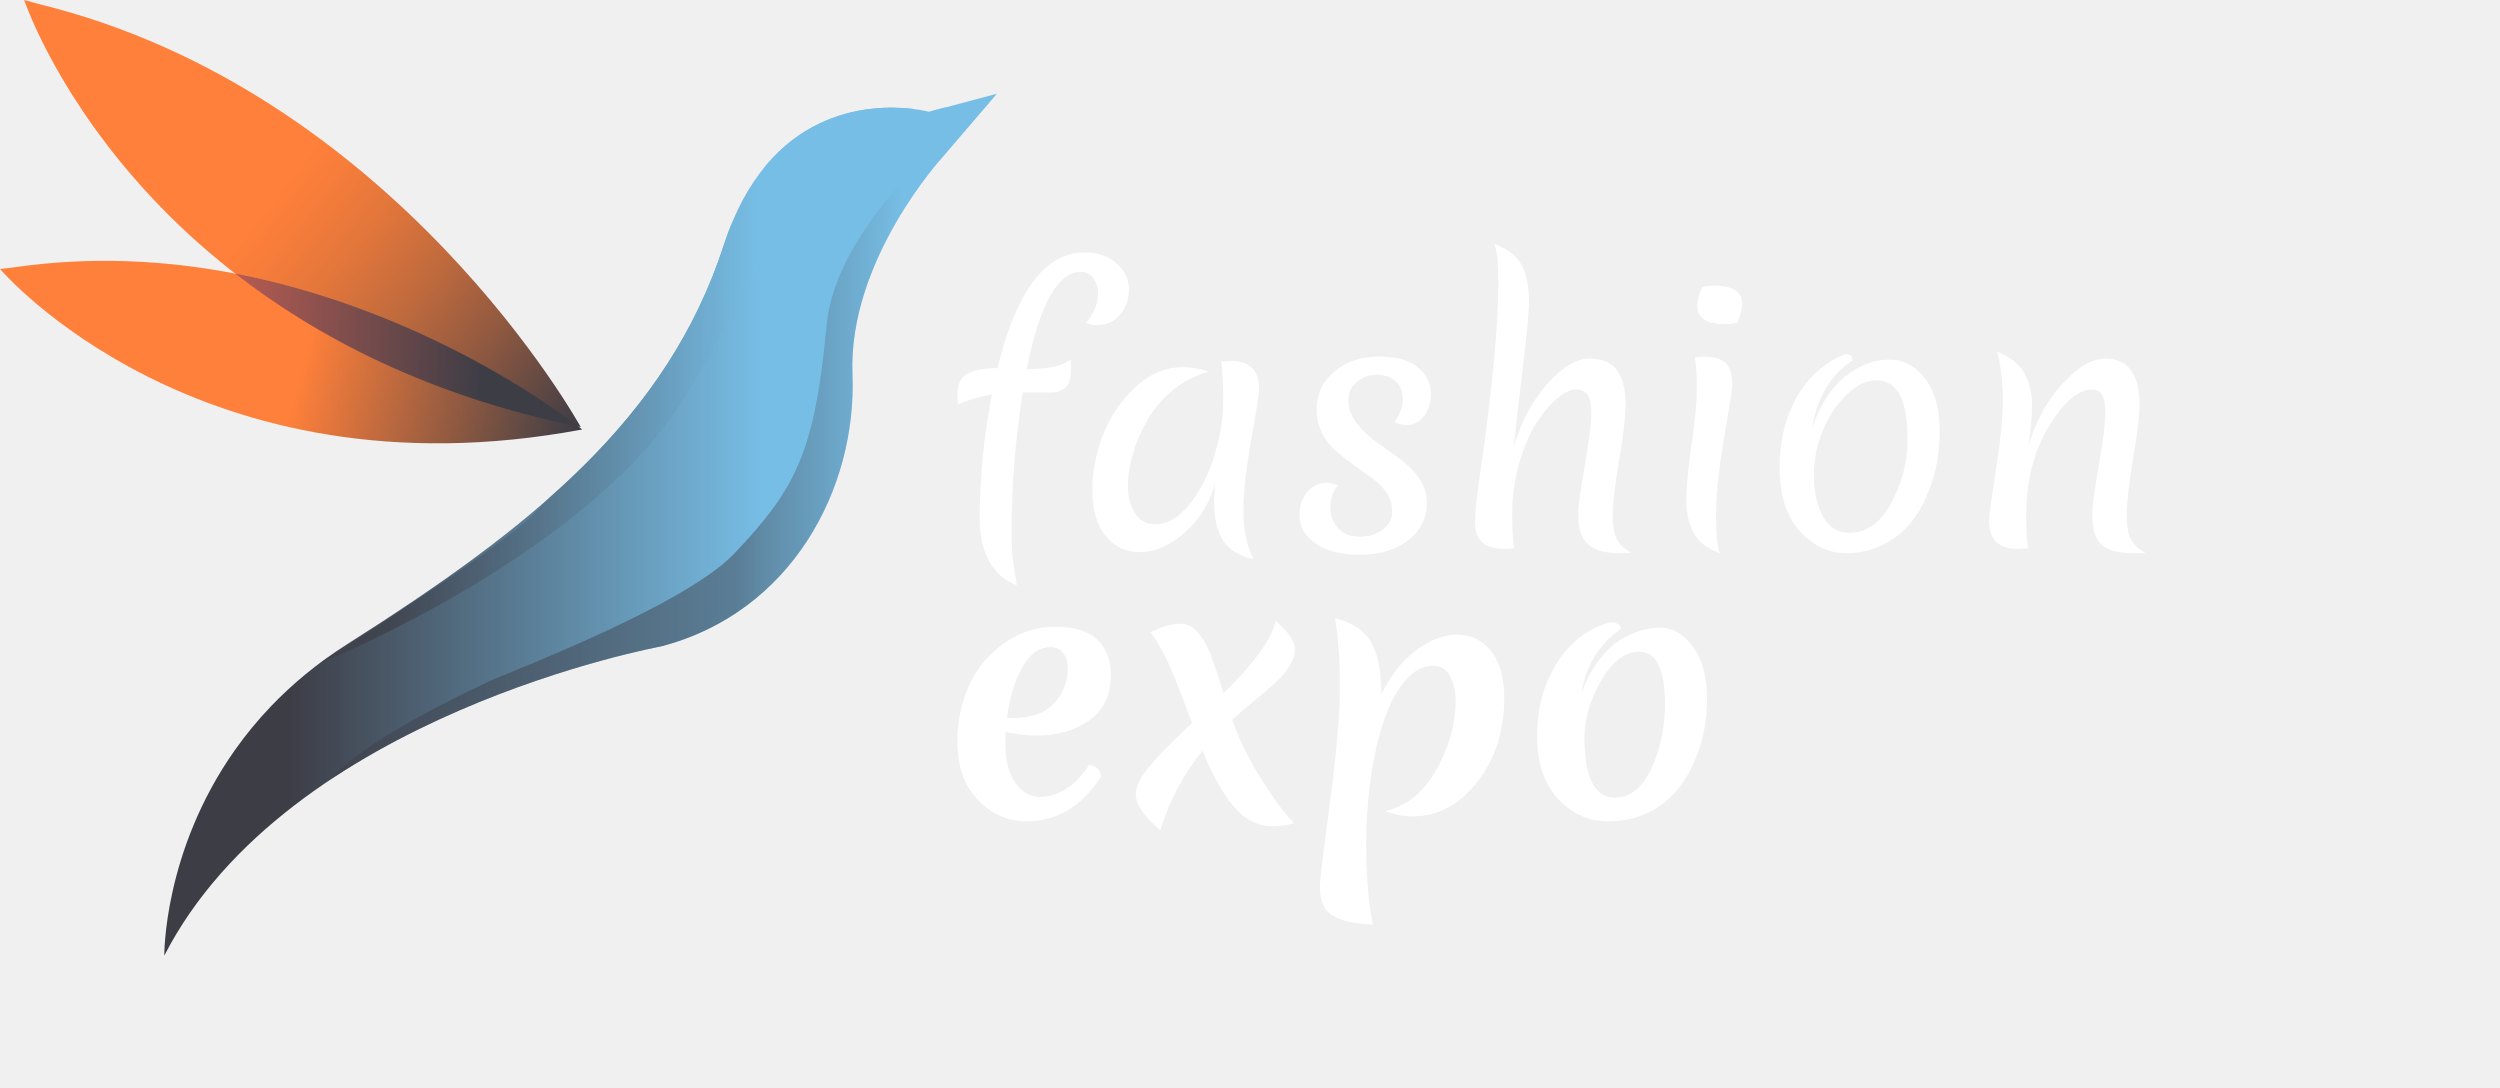
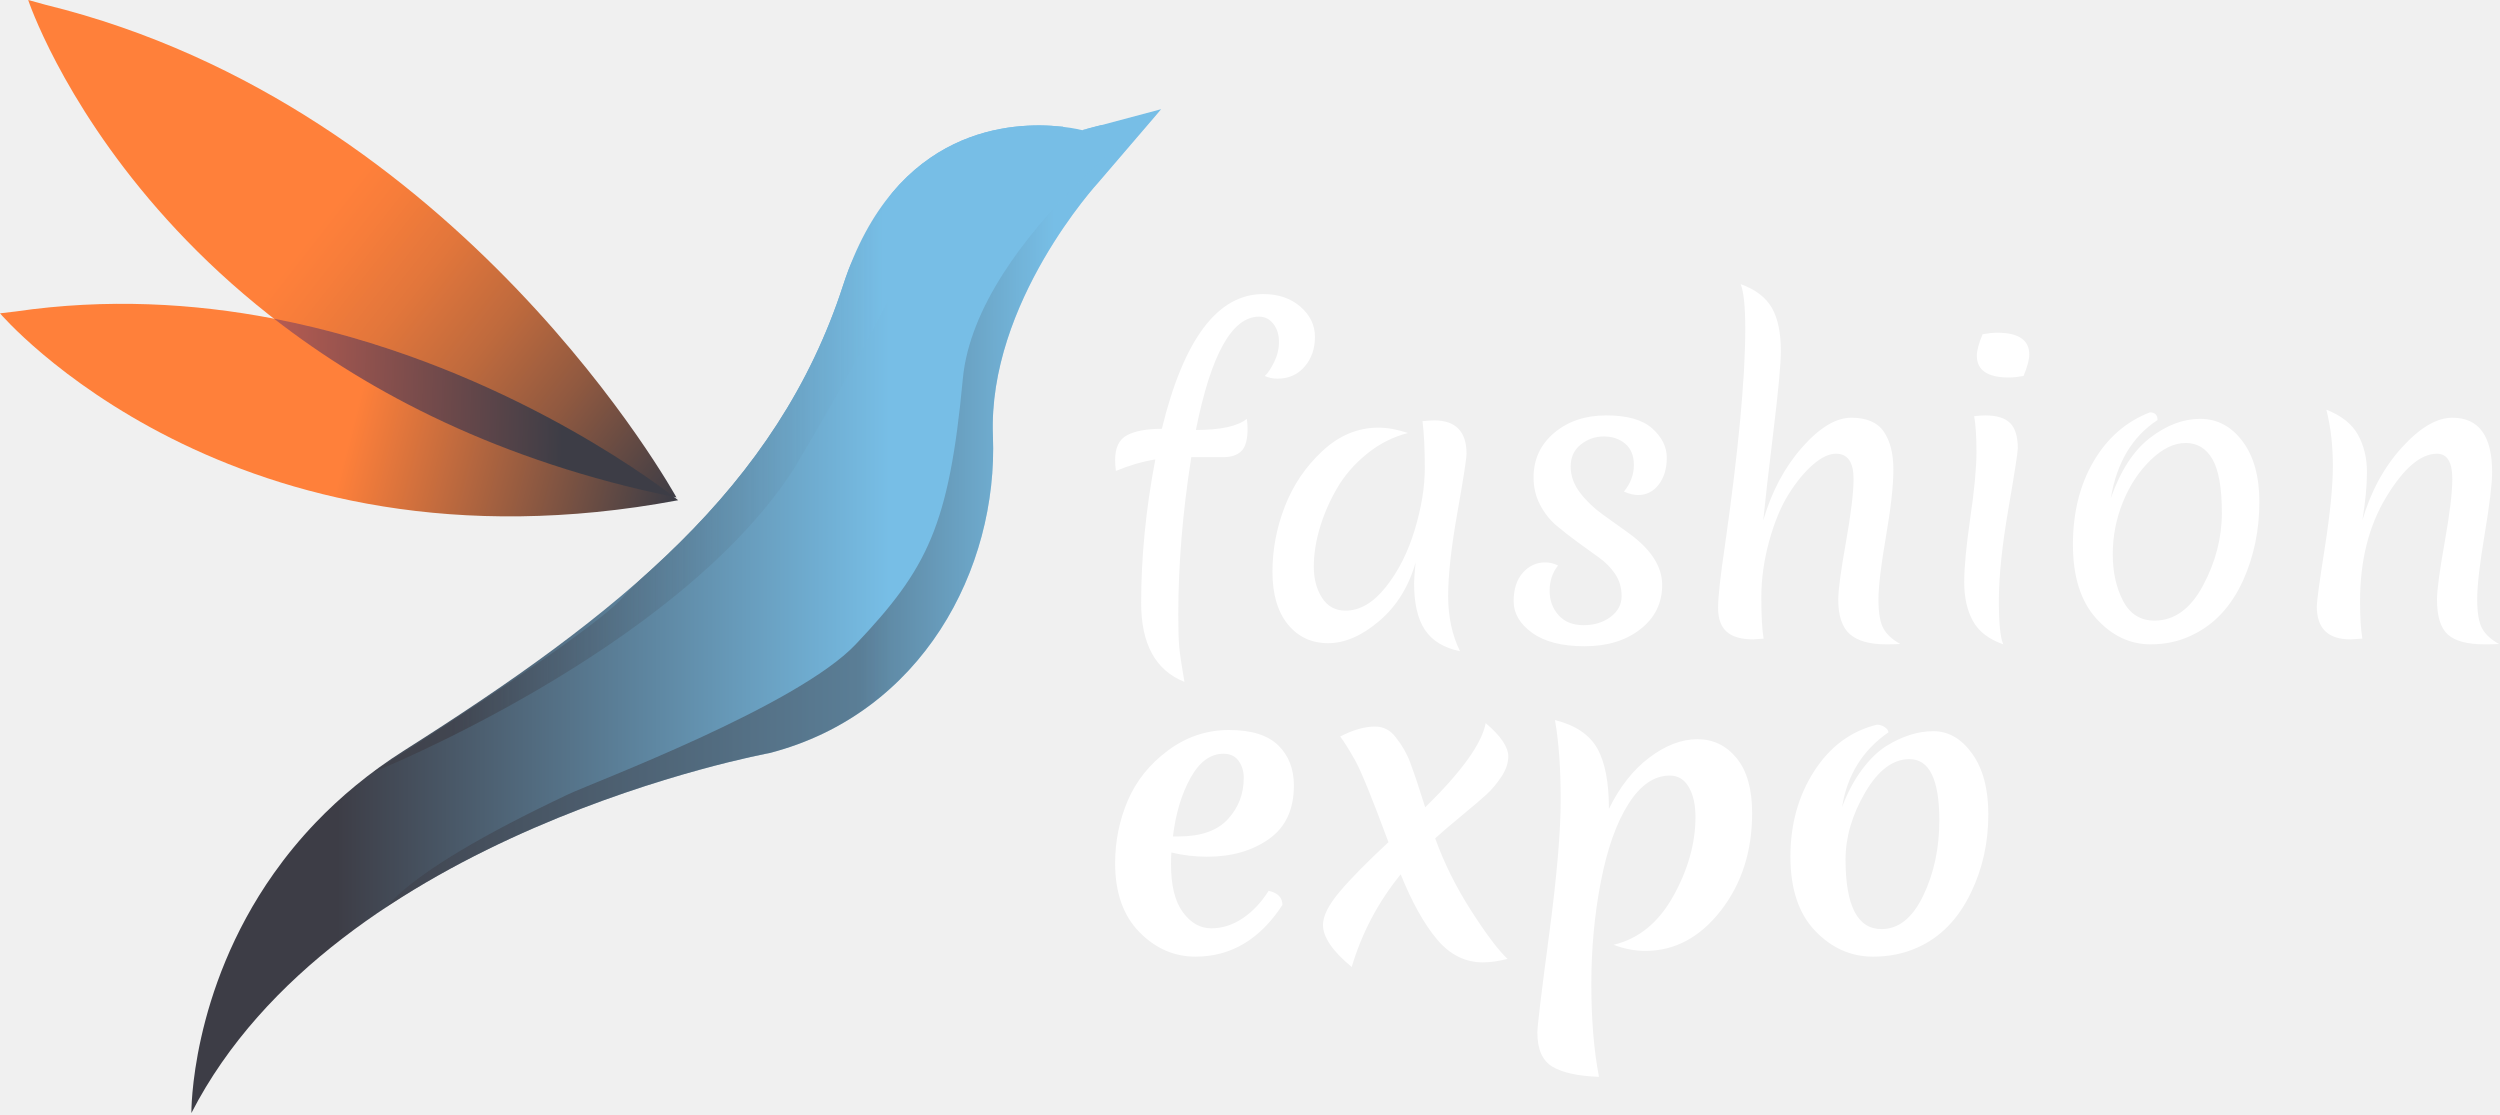
- <svg xmlns="http://www.w3.org/2000/svg" data-name="сгрупп" viewBox="0 0 2090.8 909.67">
+ <svg xmlns="http://www.w3.org/2000/svg" width="1795" height="800" fill="none">
+   <path d="M137.41 799.21s-1.01-87.04 59.22-172.17c8.68-12.27 18.63-24.5 30.04-36.42 17.53-18.31 38.49-35.91 63.58-51.81 154.73-98.12 267.95-188.7 315.12-333.99C642.52 90.39 727.67 87.15 762.16 90.94c9.3 1.02 14.92 2.55 14.92 2.55l56.61-15.1-45.29 52.83s-79.25 86.16-75.48 181.77c3.77 95.61-50.95 199.39-160.39 227.7 0 0-311.58 56.84-415.13 258.51l.01.01Z" fill="url(#a)" />
+   <mask id="b" style="mask-type:luminance" maskUnits="userSpaceOnUse" x="137" y="78" width="697" height="722">
+     <path d="M137.41 799.21s-1.01-87.04 59.22-172.17c8.68-12.27 18.63-24.5 30.04-36.42 17.53-18.31 38.49-35.91 63.58-51.81 154.73-98.12 267.95-188.7 315.12-333.99C642.52 90.39 727.67 87.15 762.16 90.94c9.3 1.02 71.53-12.54 71.53-12.54l-45.29 52.83S709.15 217.39 712.92 313c3.77 95.61-50.95 199.39-160.39 227.7 0 0-311.58 56.84-415.13 258.51h.01Z" fill="#fff" />
+   </mask>
+   <g mask="url(#b)">
+     <path d="M791.61 91.6s-28.15 4.56-28.13 1.06c.13-21.01-89.81-7.11-123.66 46.62-38.32 60.82-53.94 104.48-80.15 157.05-29.97 60.13-90.02 107.32-113.37 133.5-23.35 26.18-179.25 125.01-179.25 125.01s217.46-87.06 302.37-217.26c0 0 61.33-101.64 87.74-162.96 26.42-61.33 133.75-84.82 133.75-84.82" fill="url(#c)" />
+   </g>
+   <mask id="d" style="mask-type:luminance" maskUnits="userSpaceOnUse" x="137" y="78" width="697" height="722">
+     <path d="M137.41 799.21s-1.01-87.04 59.22-172.17c8.68-12.27 18.63-24.5 30.04-36.42 17.53-18.31 38.49-35.91 63.58-51.81 154.73-98.12 267.95-188.7 315.12-333.99C642.52 90.39 727.67 87.15 762.16 90.94c9.3 1.02 14.92 2.55 14.92 2.55l56.61-15.1-45.29 52.83s-79.25 86.16-75.48 181.77c3.77 95.61-50.95 199.39-160.39 227.7 0 0-311.58 56.84-415.13 258.51l.01.01Z" fill="#fff" />
+   </mask>
+   <g mask="url(#d)">
+     <path opacity=".47" d="M849.34 67.78s-148.41 101.6-158.03 204.26c-9.91 105.68-25.39 136.18-76.89 190.58-41.98 44.34-188.56 99.25-206.15 107.56-253.66 119.8-95.85 134.38-49.06 121.71 12.75-3.45 282.1-68.45 282.1-68.45l188.36-221.72 50.34-191.53-30.66-142.42-.01.01Z" fill="url(#e)" />
+   </g>
+   <path d="M20.24 0s93.18 281.71 465.48 357.22c0 0-154.15-280.52-452.95-353.77L20.24 0Z" fill="url(#f)" />
+   <path d="M0 224.97s165.53 194.52 486.92 134.2c0 0-213.78-173.83-475.82-135.51l-11.11 1.31H0Z" fill="url(#g)" />
+   <path d="M483.95 356.84c-19.35-14.94-132.47-98.15-287.21-128.02 68.91 53.54 162.28 102.4 287.21 128.02Z" fill="url(#h)" />
+   <path d="M895.76 307.89c0 7.7-1.47 13.01-4.4 15.94-2.93 2.93-7.24 4.4-12.92 4.4h-23.09c-6.23 39.58-9.34 77.24-9.34 112.97 0 10.81.23 18.64.69 23.5.46 4.85 1.69 13.15 3.71 24.88-20.71-8.25-31.06-27.12-31.06-56.62 0-33.16 3.39-67.52 10.17-103.08-9.17 1.47-18.6 4.22-28.31 8.25-.37-2.93-.55-5.59-.55-7.97 0-8.8 2.89-14.71 8.66-17.73 5.77-3.02 14.06-4.54 24.88-4.54 15.76-64.5 40.04-96.75 72.84-96.75 10.81 0 19.7 3.02 26.66 9.07 6.96 6.05 10.44 13.29 10.44 21.71 0 8.42-2.47 15.53-7.42 21.3-4.95 5.77-11.45 8.66-19.52 8.66-3.3 0-6.32-.64-9.07-1.92 2.2-2.01 4.44-5.36 6.73-10.03 2.29-4.67 3.44-9.53 3.44-14.57 0-5.04-1.33-9.3-3.99-12.78-2.66-3.48-6.09-5.22-10.31-5.22-19.42 0-34.54 27.12-45.35 81.36 17.77 0 29.96-2.65 36.56-7.97.36 2.57.55 4.95.55 7.15v-.01Zm64.04 43.01c-5.32 9.25-9.39 18.69-12.23 28.31-2.84 9.62-4.26 18.83-4.26 27.62 0 8.79 1.97 16.26 5.91 22.4 3.94 6.14 9.57 9.21 16.9 9.21 10.26 0 19.88-5.63 28.86-16.9s15.89-24.92 20.75-40.96c4.85-16.03 7.28-30.88 7.28-44.53 0-13.65-.55-24.88-1.65-33.67 4.4-.37 7.15-.55 8.25-.55 15.57 0 23.36 7.97 23.36 23.91 0 3.48-2.2 17.64-6.6 42.47-4.4 24.83-6.6 44.71-6.6 59.65 0 14.94 2.84 28.17 8.52 39.72-11.54-2.38-19.93-7.47-25.15-15.25-5.22-7.78-7.83-19.01-7.83-33.67 0-2.56.37-7.51 1.1-14.84-4.95 17.41-13.65 31.43-26.11 42.05-12.46 10.63-24.7 15.94-36.69 15.94-11.99 0-21.67-4.54-29-13.61-7.33-9.07-10.99-21.62-10.99-37.66 0-16.04 2.98-31.7 8.93-47 5.95-15.3 14.93-28.54 26.94-39.72 12-11.17 25.42-16.77 40.27-16.77 6.41 0 13.47 1.28 21.17 3.85-10.81 2.75-20.71 7.79-29.69 15.12-8.98 7.33-16.13 15.62-21.44 24.88Zm191.72-37.52c-6.14 0-11.64 1.92-16.49 5.77-4.86 3.85-7.28 9.12-7.28 15.8 0 6.68 2.24 12.97 6.73 18.83 4.49 5.87 9.94 11.09 16.35 15.67 6.41 4.58 12.92 9.25 19.52 14.02 15.39 11.36 23.09 23.55 23.09 36.56 0 13.01-5.22 23.6-15.67 31.75-10.45 8.15-23.78 12.23-39.99 12.23s-28.77-3.21-37.66-9.62c-8.89-6.41-13.33-13.97-13.33-22.68 0-8.71 2.2-15.53 6.6-20.48 4.4-4.95 9.71-7.42 15.94-7.42 3.3 0 6.41.73 9.35 2.2-4.03 5.13-6.05 11.18-6.05 18.14 0 6.96 2.15 12.83 6.46 17.59 4.3 4.77 10.26 7.15 17.87 7.15 7.61 0 14.06-1.97 19.38-5.91 5.31-3.94 7.97-8.93 7.97-14.98 0-6.05-1.56-11.36-4.67-15.94-3.12-4.58-7.01-8.52-11.68-11.82-4.67-3.3-9.76-6.96-15.25-11-5.5-4.03-10.58-8.01-15.26-11.96-4.67-3.94-8.57-8.89-11.68-14.84-3.12-5.95-4.67-12.51-4.67-19.65 0-13.01 4.95-23.68 14.84-32.02 9.9-8.34 22.35-12.51 37.38-12.51 15.03 0 26.02 3.12 32.98 9.35 6.96 6.23 10.45 13.24 10.45 21.03 0 7.79-1.92 14.2-5.77 19.24-3.85 5.04-8.8 7.56-14.84 7.56-2.93 0-6.32-.82-10.17-2.47 4.76-5.86 7.15-12.18 7.15-18.97 0-6.79-2.06-11.91-6.18-15.39-4.12-3.48-9.26-5.22-15.39-5.22l-.03-.01Zm142.38 7.84c12.55-14.2 24.33-21.3 35.32-21.3 10.99 0 18.78 3.34 23.36 10.03 4.58 6.69 6.87 15.76 6.87 27.21 0 11.45-1.79 27.53-5.36 48.24-3.57 20.71-5.36 35.78-5.36 45.21s1.19 16.31 3.57 20.62c2.38 4.31 6.41 8.01 12.09 11.13-2.38.18-5.77.28-10.17.28-11.73 0-20.39-2.43-25.98-7.28s-8.38-13.15-8.38-24.88c0-6.78 1.83-20.48 5.5-41.09 3.66-20.62 5.5-35.78 5.5-45.49 0-12.09-4.22-18.14-12.64-18.14-4.95 0-10.45 2.61-16.49 7.83-6.04 5.22-11.87 12.28-17.45 21.17-5.59 8.89-10.26 20.16-14.02 33.81-3.76 13.65-5.63 27.12-5.63 40.41 0 13.29.55 23.14 1.65 29.55-4.4.37-6.87.55-7.42.55-8.62 0-14.98-1.83-19.1-5.5-4.12-3.66-6.18-9.39-6.18-17.18 0-7.79 1.65-22.77 4.95-44.94 9.71-68.17 14.57-119.93 14.57-155.3 0-15.94-1.1-26.66-3.3-32.16 10.63 3.85 18.09 9.53 22.4 17.04 4.3 7.52 6.46 17.87 6.46 31.06 0 9.17-1.79 28.41-5.36 57.72-3.57 29.32-6 50.58-7.28 63.77 6.05-20.71 15.34-38.16 27.9-52.36l-.02-.01Zm122.58 124.51c-4.12-7.6-6.18-16.81-6.18-27.62 0-10.81 1.46-26.29 4.4-46.45 2.93-20.16 4.4-35.82 4.4-47s-.55-19.79-1.65-25.84c3.3-.37 5.95-.55 7.97-.55 8.25 0 14.2 1.83 17.87 5.5 3.66 3.67 5.5 9.71 5.5 18.14 0 2.75-2.25 17.18-6.73 43.29-4.49 26.11-6.78 47.65-6.87 64.59-.09 16.95.96 27.9 3.16 32.85-10.45-3.67-17.73-9.3-21.85-16.9l-.02-.01Zm25.98-174.68c-15.39 0-23.09-5.22-23.09-15.67 0-3.66 1.37-8.79 4.12-15.39 4.03-.73 7.51-1.1 10.44-1.1 15.39 0 23.09 5.22 23.09 15.67 0 3.67-1.37 8.8-4.12 15.39-4.03.73-7.52 1.1-10.44 1.1Zm101.29 43.3c11.82-9.07 23.82-13.61 36.01-13.61 12.19 0 22.31 5.36 30.37 16.08 8.06 10.72 12.09 25.24 12.09 43.57 0 20.16-3.85 38.85-11.54 56.07-8.62 19.06-21.07 32.34-37.38 39.86-8.79 4.21-18.51 6.32-29.14 6.32-14.84 0-27.86-6.18-39.03-18.55-11.18-12.37-16.77-30.05-16.77-53.05 0-23 4.95-42.92 14.84-59.78 9.9-16.86 23.36-28.59 40.41-35.18 3.66 0 5.5 1.83 5.5 5.5-18.14 11.91-29.32 30.61-33.53 56.07 6.96-19.79 16.35-34.22 28.17-43.29v-.01Zm51.54 53.87c0-17.87-2.25-30.69-6.73-38.48-4.49-7.79-10.91-11.68-19.24-11.68-8.33 0-16.72 4.08-25.15 12.23-8.43 8.16-15.07 18.24-19.93 30.24-4.86 12-7.28 24.46-7.28 37.38 0 12.92 2.47 24.1 7.42 33.53 4.95 9.44 12.46 14.16 22.54 14.16 14.29 0 25.93-8.43 34.91-25.29 8.98-16.86 13.47-34.22 13.47-52.09h-.01Zm194.05-29.27c0 8.43-1.79 23.32-5.36 44.67-3.57 21.35-5.36 36.88-5.36 46.59s1.19 16.72 3.57 21.03c2.38 4.31 6.41 8.01 12.09 11.13-2.38.18-5.77.28-10.17.28-12.46 0-21.3-2.34-26.52-7.01-5.22-4.67-7.83-13.06-7.83-25.15 0-6.78 1.83-20.48 5.5-41.09 3.66-20.62 5.5-35.78 5.5-45.49 0-12.09-3.67-18.14-10.99-18.14-11.73 0-23.87 10.35-36.42 31.06s-18.83 45.63-18.83 74.76c0 11.54.55 20.52 1.65 26.94-4.77.37-7.61.55-8.52.55-16.13 0-24.19-7.88-24.19-23.64 0-3.66 1.92-17.77 5.77-42.33 3.85-24.55 5.77-44.12 5.77-58.68 0-14.56-1.56-27.99-4.67-40.27 10.81 4.22 18.37 10.22 22.68 18 4.3 7.79 6.46 16.68 6.46 26.66s-1.1 21.58-3.3 34.77c6.05-20.71 15.53-38.16 28.45-52.36 12.92-14.2 24.97-21.3 36.14-21.3 19.06 0 28.59 13.01 28.59 39.03l-.01-.01ZM866.9 615.13c-8.8 0-17.41-1-25.84-3.02-.18 1.83-.27 4.67-.27 8.52 0 15.21 2.84 26.66 8.52 34.36 5.68 7.7 12.46 11.54 20.34 11.54 7.88 0 15.39-2.38 22.54-7.15 7.15-4.76 13.37-11.36 18.69-19.79 6.6 1.47 9.9 4.86 9.9 10.17-16.13 24.74-36.93 37.11-62.39 37.11-15.39 0-28.86-5.91-40.41-17.73-11.54-11.82-17.32-28.26-17.32-49.34 0-15.76 3.02-30.74 9.07-44.94 6.05-14.2 15.67-26.2 28.86-36.01 13.19-9.8 27.8-14.71 43.84-14.71 16.04 0 27.8 3.67 35.32 10.99 7.51 7.33 11.27 16.95 11.27 28.86 0 17.23-6 30.05-18 38.48-12 8.43-26.71 12.64-44.12 12.64v.02Zm11.54-73.94c-9.34 0-17.23 5.77-23.64 17.32-6.42 11.54-10.63 25.56-12.64 42.05h4.12c15.94 0 27.71-4.12 35.32-12.37 7.6-8.25 11.41-18.14 11.41-29.69 0-4.76-1.24-8.84-3.71-12.23-2.47-3.39-6.09-5.08-10.86-5.08ZM1064.8 691c-12.83 0-23.87-5.54-33.12-16.63-9.26-11.08-17.91-26.61-25.98-46.59-16.13 19.79-27.86 41.96-35.18 66.52-13.74-11.36-20.62-21.44-20.62-30.24 0-6.41 3.99-14.34 11.96-23.78 7.97-9.44 19.65-21.3 35.05-35.6-11.73-31.7-19.75-51.35-24.05-58.96-4.31-7.6-7.83-13.24-10.58-16.9 9.16-4.76 17.5-7.15 25.01-7.15 6.05 0 11 2.57 14.84 7.7 4.58 5.68 8.06 11.78 10.45 18.28 2.38 6.51 4.17 11.64 5.36 15.39 1.19 3.76 2.98 9.3 5.36 16.63 26.2-25.65 40.68-45.81 43.43-60.47 10.81 9.17 16.22 17.14 16.22 23.91 0 4.77-1.65 9.62-4.95 14.57-3.3 4.95-6.78 9.12-10.44 12.51-3.67 3.39-9.67 8.52-18 15.39-8.34 6.87-14.71 12.33-19.1 16.35 6.41 17.78 15.02 35.09 25.84 51.95 10.81 16.86 19.52 28.41 26.11 34.63-6.6 1.65-12.46 2.47-17.59 2.47l-.02.02Zm119.43-147.06c11.63-8.8 23.13-13.19 34.5-13.19 11.37 0 20.75 4.54 28.17 13.61 7.42 9.07 11.13 22.22 11.13 39.44 0 27.49-7.52 50.85-22.54 70.09-15.03 19.24-33.08 28.86-54.15 28.86-7.52 0-15.12-1.46-22.81-4.4 17.96-4.21 32.25-15.85 42.88-34.91 10.62-19.06 15.94-38.02 15.94-56.9 0-8.8-1.61-15.94-4.81-21.44-3.21-5.5-7.74-8.25-13.61-8.25-11.18 0-21.07 6.78-29.69 20.34-8.62 13.56-15.21 32.12-19.79 55.66-4.58 23.55-6.87 48.1-6.87 73.67s1.83 47.78 5.5 66.66c-15.03-.55-26.16-2.98-33.4-7.28-7.24-4.31-10.86-12.51-10.86-24.6 0-4.4 2.79-27.62 8.38-69.68 5.59-42.05 8.38-74.44 8.38-97.17 0-22.73-1.37-41.87-4.12-57.45 14.66 3.67 24.78 10.45 30.37 20.34s8.38 24.37 8.38 43.43c7.7-15.76 17.36-28.04 29-36.83h.02Zm203.81-18.96c11 0 20.34 5.41 28.04 16.22 7.7 10.81 11.54 25.29 11.54 43.43 0 20.34-4.12 39.03-12.37 56.07-9.17 19.24-22.17 32.53-39.03 39.86-9.53 4.21-19.97 6.32-31.33 6.32-15.94 0-29.82-6.18-41.64-18.55-11.82-12.37-17.73-30.14-17.73-53.32s5.68-43.61 17.04-61.29 26.39-28.81 45.08-33.4c2.01 0 3.89.6 5.63 1.79 1.74 1.19 2.61 2.43 2.61 3.71-18.51 12.83-29.6 30.7-33.26 53.6 3.85-10.26 8.56-19.15 14.16-26.66 5.59-7.51 11.41-13.19 17.45-17.04 11.54-7.15 22.81-10.72 33.81-10.72v-.02ZM1371 545.05c-11.91 0-22.54 8.02-31.88 24.05-9.35 16.04-14.02 32.02-14.02 47.96 0 33.35 8.61 50.03 25.84 50.03 12.27 0 22.26-8.01 29.96-24.05 7.7-16.03 11.54-34.04 11.54-54.01 0-29.32-7.15-43.98-21.44-43.98Z" fill="#fff" />
  <defs>
-     <linearGradient id="a" data-name="Безымянный градиент 380" x1="137.41" y1="438.8" x2="833.7" y2="438.8" gradientUnits="userSpaceOnUse">
-       <stop offset=".15" stop-color="#3d3d46" />
-       <stop offset=".72" stop-color="#77bee6" />
+     <linearGradient id="a" x1="137.41" y1="438.8" x2="833.7" y2="438.8" gradientUnits="userSpaceOnUse">
+       <stop offset=".15" stop-color="#3D3D46" />
+       <stop offset=".72" stop-color="#77BEE6" />
    </linearGradient>
-     <linearGradient id="c" data-name="Безымянный градиент 383" x1="267.04" y1="319.08" x2="791.61" y2="319.08" gradientUnits="userSpaceOnUse">
-       <stop offset=".11" stop-color="#3d3d46" stop-opacity=".7" />
-       <stop offset=".7" stop-color="#77bee6" />
+     <linearGradient id="c" x1="267.04" y1="319.08" x2="791.61" y2="319.08" gradientUnits="userSpaceOnUse">
+       <stop offset=".11" stop-color="#3D3D46" stop-opacity=".7" />
+       <stop offset=".7" stop-color="#77BEE6" />
    </linearGradient>
-     <linearGradient id="e" data-name="Безымянный градиент 422" x1="267.69" y1="381.71" x2="880" y2="381.71" gradientUnits="userSpaceOnUse">
-       <stop offset=".57" stop-color="#3d3d46" />
-       <stop offset=".8" stop-color="#77bee6" />
+     <linearGradient id="e" x1="267.69" y1="381.71" x2="880" y2="381.71" gradientUnits="userSpaceOnUse">
+       <stop offset=".57" stop-color="#3D3D46" />
+       <stop offset=".8" stop-color="#77BEE6" />
    </linearGradient>
-     <linearGradient id="f" data-name="Безымянный градиент 402" x1="15.45" y1="5.85" x2="489.96" y2="350.95" gradientTransform="rotate(2.01 68.196 51.835)" gradientUnits="userSpaceOnUse">
-       <stop offset=".45" stop-color="#ff803a" />
-       <stop offset=".5" stop-color="#f77d3a" />
-       <stop offset=".59" stop-color="#e2763b" />
-       <stop offset=".7" stop-color="#bf6a3d" />
+     <linearGradient id="f" x1="17.096" y1="4.028" x2="479.21" y2="365.559" gradientUnits="userSpaceOnUse">
+       <stop offset=".45" stop-color="#FF803A" />
+       <stop offset=".5" stop-color="#F77D3A" />
+       <stop offset=".59" stop-color="#E2763B" />
+       <stop offset=".7" stop-color="#BF6A3D" />
      <stop offset=".82" stop-color="#905940" />
      <stop offset=".95" stop-color="#534444" />
-       <stop offset="1" stop-color="#3d3d46" />
+       <stop offset="1" stop-color="#3D3D46" />
    </linearGradient>
-     <linearGradient id="g" data-name="Безымянный градиент 406" x1="12.64" y1="239.71" x2="493.16" y2="345.61" gradientTransform="rotate(2.01 68.196 51.835)" gradientUnits="userSpaceOnUse">
-       <stop offset=".52" stop-color="#ff803a" />
-       <stop offset="1" stop-color="#3d3d46" />
+     <linearGradient id="g" x1="6.085" y1="237.646" x2="482.595" y2="360.334" gradientUnits="userSpaceOnUse">
+       <stop offset=".52" stop-color="#FF803A" />
+       <stop offset="1" stop-color="#3D3D46" />
    </linearGradient>
-     <linearGradient id="h" data-name="Безымянный градиент 323" x1="202.86" y1="283.16" x2="494.37" y2="283.16" gradientTransform="rotate(2.01 68.196 51.835)" gradientUnits="userSpaceOnUse">
-       <stop offset="0" stop-color="#b65b51" />
-       <stop offset=".72" stop-color="#3d3d46" />
+     <linearGradient id="h" x1="194.664" y1="287.741" x2="485.995" y2="297.965" gradientUnits="userSpaceOnUse">
+       <stop stop-color="#B65B51" />
+       <stop offset=".72" stop-color="#3D3D46" />
    </linearGradient>
-     <clipPath id="b">
-       <path d="M137.41 799.21s-1.01-87.04 59.22-172.17c8.68-12.27 18.63-24.5 30.04-36.42 17.53-18.31 38.49-35.91 63.58-51.81 154.73-98.12 267.95-188.7 315.12-333.99C642.52 90.39 727.67 87.15 762.16 90.94c9.3 1.02 71.53-12.54 71.53-12.54l-45.29 52.83S709.15 217.39 712.92 313c3.77 95.61-50.95 199.39-160.39 227.7 0 0-311.58 56.84-415.13 258.51Z" style="fill:none" />
-     </clipPath>
-     <clipPath id="d">
-       <path d="M137.41 799.21s-1.01-87.04 59.22-172.17c8.68-12.27 18.63-24.5 30.04-36.42 17.53-18.31 38.49-35.91 63.58-51.81 154.73-98.12 267.95-188.7 315.12-333.99C642.52 90.39 727.67 87.15 762.16 90.94c9.3 1.02 14.92 2.55 14.92 2.55l56.61-15.1-45.29 52.83s-79.25 86.16-75.48 181.77c3.77 95.61-50.95 199.39-160.39 227.7 0 0-311.58 56.84-415.13 258.51Z" style="fill:none" />
-     </clipPath>
  </defs>
-   <g data-name="text (копия2)">
-     <path d="M137.41 799.21s-1.01-87.04 59.22-172.17c8.68-12.27 18.63-24.5 30.04-36.42 17.53-18.31 38.49-35.91 63.58-51.81 154.73-98.12 267.95-188.7 315.12-333.99C642.52 90.39 727.67 87.15 762.16 90.94c9.3 1.02 14.92 2.55 14.92 2.55l56.61-15.1-45.29 52.83s-79.25 86.16-75.48 181.77c3.77 95.61-50.95 199.39-160.39 227.7 0 0-311.58 56.84-415.13 258.51Z" style="fill:url(#a)" />
-     <g style="clip-path:url(#b)">
-       <path d="M791.61 91.6s-28.15 4.56-28.13 1.06c.13-21.01-89.81-7.11-123.66 46.62-38.32 60.82-53.94 104.48-80.15 157.05-29.97 60.13-90.02 107.32-113.37 133.5-23.35 26.18-179.25 125.01-179.25 125.01s217.46-87.06 302.37-217.26c0 0 61.33-101.64 87.74-162.96 26.42-61.33 133.75-84.82 133.75-84.82" style="fill:url(#c)" />
-     </g>
-     <g style="clip-path:url(#d)">
-       <path d="M849.34 67.78s-148.41 101.6-158.03 204.26c-9.91 105.68-25.39 136.18-76.89 190.58-41.98 44.34-188.56 99.25-206.15 107.56-253.66 119.8-95.85 134.38-49.06 121.71 12.75-3.45 282.1-68.45 282.1-68.45l188.36-221.72 50.34-191.53-30.66-142.42Z" style="fill:url(#e);opacity:.47" />
-     </g>
-     <path d="M20.24 0s93.18 281.71 465.48 357.22c0 0-154.15-280.52-452.95-353.77L20.24 0Z" style="fill:url(#f)" />
-     <path d="M0 224.97s165.53 194.52 486.92 134.2c0 0-213.78-173.83-475.82-135.51l-11.11 1.31Z" style="fill:url(#g)" />
-     <path d="M483.95 356.84c-19.35-14.94-132.47-98.15-287.21-128.02 68.91 53.54 162.28 102.4 287.21 128.02Z" style="fill:url(#h)" />
-     <path d="M895.76 307.89c0 7.7-1.47 13.01-4.4 15.94s-7.24 4.4-12.92 4.4h-23.09c-6.23 39.58-9.34 77.24-9.34 112.97 0 10.81.23 18.64.69 23.5.46 4.85 1.69 13.15 3.71 24.88-20.71-8.25-31.06-27.12-31.06-56.62 0-33.16 3.39-67.52 10.17-103.08-9.17 1.47-18.6 4.22-28.31 8.25-.37-2.93-.55-5.59-.55-7.97 0-8.8 2.89-14.71 8.66-17.73 5.77-3.02 14.06-4.54 24.88-4.54 15.76-64.5 40.04-96.75 72.84-96.75 10.81 0 19.7 3.02 26.66 9.07 6.96 6.05 10.44 13.29 10.44 21.71s-2.47 15.53-7.42 21.3c-4.95 5.77-11.45 8.66-19.52 8.66-3.3 0-6.32-.64-9.07-1.92 2.2-2.01 4.44-5.36 6.73-10.03 2.29-4.67 3.44-9.53 3.44-14.57s-1.33-9.3-3.99-12.78c-2.66-3.48-6.09-5.22-10.31-5.22-19.42 0-34.54 27.12-45.35 81.36 17.77 0 29.96-2.65 36.56-7.97.36 2.57.55 4.95.55 7.15Zm64.04 43.01c-5.32 9.25-9.39 18.69-12.23 28.31-2.84 9.62-4.26 18.83-4.26 27.62s1.97 16.26 5.91 22.4c3.94 6.14 9.57 9.21 16.9 9.21 10.26 0 19.88-5.63 28.86-16.9s15.89-24.92 20.75-40.96c4.85-16.03 7.28-30.88 7.28-44.53s-.55-24.88-1.65-33.67c4.4-.37 7.15-.55 8.25-.55 15.57 0 23.36 7.97 23.36 23.91 0 3.48-2.2 17.64-6.6 42.47-4.4 24.83-6.6 44.71-6.6 59.65s2.84 28.17 8.52 39.72c-11.54-2.38-19.93-7.47-25.15-15.25s-7.83-19.01-7.83-33.67c0-2.56.37-7.51 1.1-14.84-4.95 17.41-13.65 31.43-26.11 42.05-12.46 10.63-24.7 15.94-36.69 15.94s-21.67-4.54-29-13.61c-7.33-9.07-10.99-21.62-10.99-37.66s2.98-31.7 8.93-47c5.95-15.3 14.93-28.54 26.94-39.72 12-11.17 25.42-16.77 40.27-16.77 6.41 0 13.47 1.28 21.17 3.85-10.81 2.75-20.71 7.79-29.69 15.12-8.98 7.33-16.13 15.62-21.44 24.88Zm191.72-37.52c-6.14 0-11.64 1.92-16.49 5.77-4.86 3.85-7.28 9.12-7.28 15.8s2.24 12.97 6.73 18.83c4.49 5.87 9.94 11.09 16.35 15.67 6.41 4.58 12.92 9.25 19.52 14.02 15.39 11.36 23.09 23.55 23.09 36.56s-5.22 23.6-15.67 31.75c-10.45 8.15-23.78 12.23-39.99 12.23s-28.77-3.21-37.66-9.62c-8.89-6.41-13.33-13.97-13.33-22.68s2.2-15.53 6.6-20.48c4.4-4.95 9.71-7.42 15.94-7.42 3.3 0 6.41.73 9.35 2.2-4.03 5.13-6.05 11.18-6.05 18.14s2.15 12.83 6.46 17.59c4.3 4.77 10.26 7.15 17.87 7.15s14.06-1.97 19.38-5.91c5.31-3.94 7.97-8.93 7.97-14.98s-1.56-11.36-4.67-15.94c-3.12-4.58-7.01-8.52-11.68-11.82-4.67-3.3-9.76-6.96-15.25-11-5.5-4.03-10.58-8.01-15.26-11.96-4.67-3.94-8.57-8.89-11.68-14.84-3.12-5.95-4.67-12.51-4.67-19.65 0-13.01 4.95-23.68 14.84-32.02 9.9-8.34 22.35-12.51 37.38-12.51s26.02 3.12 32.98 9.35c6.96 6.23 10.45 13.24 10.45 21.03s-1.92 14.2-5.77 19.24c-3.85 5.04-8.8 7.56-14.84 7.56-2.93 0-6.32-.82-10.17-2.47 4.76-5.86 7.15-12.18 7.15-18.97s-2.06-11.91-6.18-15.39c-4.12-3.48-9.26-5.22-15.39-5.22Zm142.38 7.84c12.55-14.2 24.33-21.3 35.32-21.3s18.78 3.34 23.36 10.03c4.58 6.69 6.87 15.76 6.87 27.21s-1.79 27.53-5.36 48.24c-3.57 20.71-5.36 35.78-5.36 45.21s1.19 16.31 3.57 20.62c2.38 4.31 6.41 8.01 12.09 11.13-2.38.18-5.77.28-10.17.28-11.73 0-20.39-2.43-25.98-7.28s-8.38-13.15-8.38-24.88c0-6.78 1.83-20.48 5.5-41.09 3.66-20.62 5.5-35.78 5.5-45.49 0-12.09-4.22-18.14-12.64-18.14-4.95 0-10.45 2.61-16.49 7.83s-11.87 12.28-17.45 21.17c-5.59 8.89-10.26 20.16-14.02 33.81-3.76 13.65-5.63 27.12-5.63 40.41s.55 23.14 1.65 29.55c-4.4.37-6.87.55-7.42.55-8.62 0-14.98-1.83-19.1-5.5-4.12-3.66-6.18-9.39-6.18-17.18s1.65-22.77 4.95-44.94c9.71-68.17 14.57-119.93 14.57-155.3 0-15.94-1.1-26.66-3.3-32.16 10.63 3.85 18.09 9.53 22.4 17.04 4.3 7.52 6.46 17.87 6.46 31.06 0 9.17-1.79 28.41-5.36 57.72-3.57 29.32-6 50.58-7.28 63.77 6.05-20.71 15.34-38.16 27.9-52.36Zm122.58 124.51c-4.12-7.6-6.18-16.81-6.18-27.62s1.46-26.29 4.4-46.45c2.93-20.16 4.4-35.82 4.4-47s-.55-19.79-1.65-25.84c3.3-.37 5.95-.55 7.97-.55 8.25 0 14.2 1.83 17.87 5.5 3.66 3.67 5.5 9.71 5.5 18.14 0 2.75-2.25 17.18-6.73 43.29-4.49 26.11-6.78 47.65-6.87 64.59-.09 16.95.96 27.9 3.16 32.85-10.45-3.67-17.73-9.3-21.85-16.9Zm25.98-174.68c-15.39 0-23.09-5.22-23.09-15.67 0-3.66 1.37-8.79 4.12-15.39 4.03-.73 7.51-1.1 10.44-1.1 15.39 0 23.09 5.22 23.09 15.67 0 3.67-1.37 8.8-4.12 15.39-4.03.73-7.52 1.1-10.44 1.1Zm101.29 43.3c11.82-9.07 23.82-13.61 36.01-13.61s22.31 5.36 30.37 16.08c8.06 10.72 12.09 25.24 12.09 43.57 0 20.16-3.85 38.85-11.54 56.07-8.62 19.06-21.07 32.34-37.38 39.86-8.79 4.21-18.51 6.32-29.14 6.32-14.84 0-27.86-6.18-39.03-18.55-11.18-12.37-16.77-30.05-16.77-53.05s4.95-42.92 14.84-59.78c9.9-16.86 23.36-28.59 40.41-35.18 3.66 0 5.5 1.83 5.5 5.5-18.14 11.91-29.32 30.61-33.53 56.07 6.96-19.79 16.35-34.22 28.17-43.29Zm51.54 53.87c0-17.87-2.25-30.69-6.73-38.48-4.49-7.79-10.91-11.68-19.24-11.68s-16.72 4.08-25.15 12.23c-8.43 8.16-15.07 18.24-19.93 30.24-4.86 12-7.28 24.46-7.28 37.38s2.47 24.1 7.42 33.53c4.95 9.44 12.46 14.16 22.54 14.16 14.29 0 25.93-8.43 34.91-25.29 8.98-16.86 13.47-34.22 13.47-52.09Zm194.05-29.27c0 8.43-1.79 23.32-5.36 44.67-3.57 21.35-5.36 36.88-5.36 46.59s1.19 16.72 3.57 21.03c2.38 4.31 6.41 8.01 12.09 11.13-2.38.18-5.77.28-10.17.28-12.46 0-21.3-2.34-26.52-7.01-5.22-4.67-7.83-13.06-7.83-25.15 0-6.78 1.83-20.48 5.5-41.09 3.66-20.62 5.5-35.78 5.5-45.49 0-12.09-3.67-18.14-10.99-18.14-11.73 0-23.87 10.35-36.42 31.06s-18.83 45.63-18.83 74.76c0 11.54.55 20.52 1.65 26.94-4.77.37-7.61.55-8.52.55-16.13 0-24.19-7.88-24.19-23.64 0-3.66 1.92-17.77 5.77-42.33 3.85-24.55 5.77-44.12 5.77-58.68s-1.56-27.99-4.67-40.27c10.81 4.22 18.37 10.22 22.68 18 4.3 7.79 6.46 16.68 6.46 26.66s-1.1 21.58-3.3 34.77c6.05-20.71 15.53-38.16 28.45-52.36 12.92-14.2 24.97-21.3 36.14-21.3 19.06 0 28.59 13.01 28.59 39.03ZM866.9 615.13c-8.8 0-17.41-1-25.84-3.02-.18 1.83-.27 4.67-.27 8.52 0 15.21 2.84 26.66 8.52 34.36 5.68 7.7 12.46 11.54 20.34 11.54s15.39-2.38 22.54-7.15c7.15-4.76 13.37-11.36 18.69-19.79 6.6 1.47 9.9 4.86 9.9 10.17-16.13 24.74-36.93 37.11-62.39 37.11-15.39 0-28.86-5.91-40.41-17.73-11.54-11.82-17.32-28.26-17.32-49.34 0-15.76 3.02-30.74 9.07-44.94 6.05-14.2 15.67-26.2 28.86-36.01 13.19-9.8 27.8-14.71 43.84-14.71s27.8 3.67 35.32 10.99c7.51 7.33 11.27 16.95 11.27 28.86 0 17.23-6 30.05-18 38.48-12 8.43-26.71 12.64-44.12 12.64Zm11.54-73.94c-9.34 0-17.23 5.77-23.64 17.32-6.42 11.54-10.63 25.56-12.64 42.05h4.12c15.94 0 27.71-4.12 35.32-12.37 7.6-8.25 11.41-18.14 11.41-29.69 0-4.76-1.24-8.84-3.71-12.23-2.47-3.39-6.09-5.08-10.86-5.08ZM1064.8 691c-12.83 0-23.87-5.54-33.12-16.63-9.26-11.08-17.91-26.61-25.98-46.59-16.13 19.79-27.86 41.96-35.18 66.52-13.74-11.36-20.62-21.44-20.62-30.24 0-6.41 3.99-14.34 11.96-23.78 7.97-9.44 19.65-21.3 35.05-35.6-11.73-31.7-19.75-51.35-24.05-58.96-4.31-7.6-7.83-13.24-10.58-16.9 9.16-4.76 17.5-7.15 25.01-7.15 6.05 0 11 2.57 14.84 7.7 4.58 5.68 8.06 11.78 10.45 18.28 2.38 6.51 4.17 11.64 5.36 15.39 1.19 3.76 2.98 9.3 5.36 16.63 26.2-25.65 40.68-45.81 43.43-60.47 10.81 9.17 16.22 17.14 16.22 23.91 0 4.77-1.65 9.62-4.95 14.57-3.3 4.95-6.78 9.12-10.44 12.51-3.67 3.39-9.67 8.52-18 15.39-8.34 6.87-14.71 12.33-19.1 16.35 6.41 17.78 15.02 35.09 25.84 51.95 10.81 16.86 19.52 28.41 26.11 34.63-6.6 1.65-12.46 2.47-17.59 2.47Zm119.43-147.06c11.63-8.8 23.13-13.19 34.5-13.19s20.75 4.54 28.17 13.61c7.42 9.07 11.13 22.22 11.13 39.44 0 27.49-7.52 50.85-22.54 70.09-15.03 19.24-33.08 28.86-54.15 28.86-7.52 0-15.12-1.46-22.81-4.4 17.96-4.21 32.25-15.85 42.88-34.91 10.62-19.06 15.94-38.02 15.94-56.9 0-8.8-1.61-15.94-4.81-21.44-3.21-5.5-7.74-8.25-13.61-8.25-11.18 0-21.07 6.78-29.69 20.34-8.62 13.56-15.21 32.12-19.79 55.66-4.58 23.55-6.87 48.1-6.87 73.67s1.83 47.78 5.5 66.66c-15.03-.55-26.16-2.98-33.4-7.28-7.24-4.31-10.86-12.51-10.86-24.6 0-4.4 2.79-27.62 8.38-69.68 5.59-42.05 8.38-74.44 8.38-97.17s-1.37-41.87-4.12-57.45c14.66 3.67 24.78 10.45 30.37 20.34s8.38 24.37 8.38 43.43c7.7-15.76 17.36-28.04 29-36.83Zm203.81-18.96c11 0 20.34 5.41 28.04 16.22 7.7 10.81 11.54 25.29 11.54 43.43 0 20.34-4.12 39.03-12.37 56.07-9.17 19.24-22.17 32.53-39.03 39.86-9.53 4.21-19.97 6.32-31.33 6.32-15.94 0-29.82-6.18-41.64-18.55s-17.73-30.14-17.73-53.32 5.68-43.61 17.04-61.29 26.39-28.81 45.08-33.4c2.01 0 3.89.6 5.63 1.79 1.74 1.19 2.61 2.43 2.61 3.71-18.51 12.83-29.6 30.7-33.26 53.6 3.85-10.26 8.56-19.15 14.16-26.66 5.59-7.51 11.41-13.19 17.45-17.04 11.54-7.15 22.81-10.72 33.81-10.72ZM1371 545.05c-11.91 0-22.54 8.02-31.88 24.05-9.35 16.04-14.02 32.02-14.02 47.96 0 33.35 8.61 50.03 25.84 50.03 12.27 0 22.26-8.01 29.96-24.05 7.7-16.03 11.54-34.04 11.54-54.01 0-29.32-7.15-43.98-21.44-43.98Z" style="fill:#fff" />
-   </g>
</svg>
